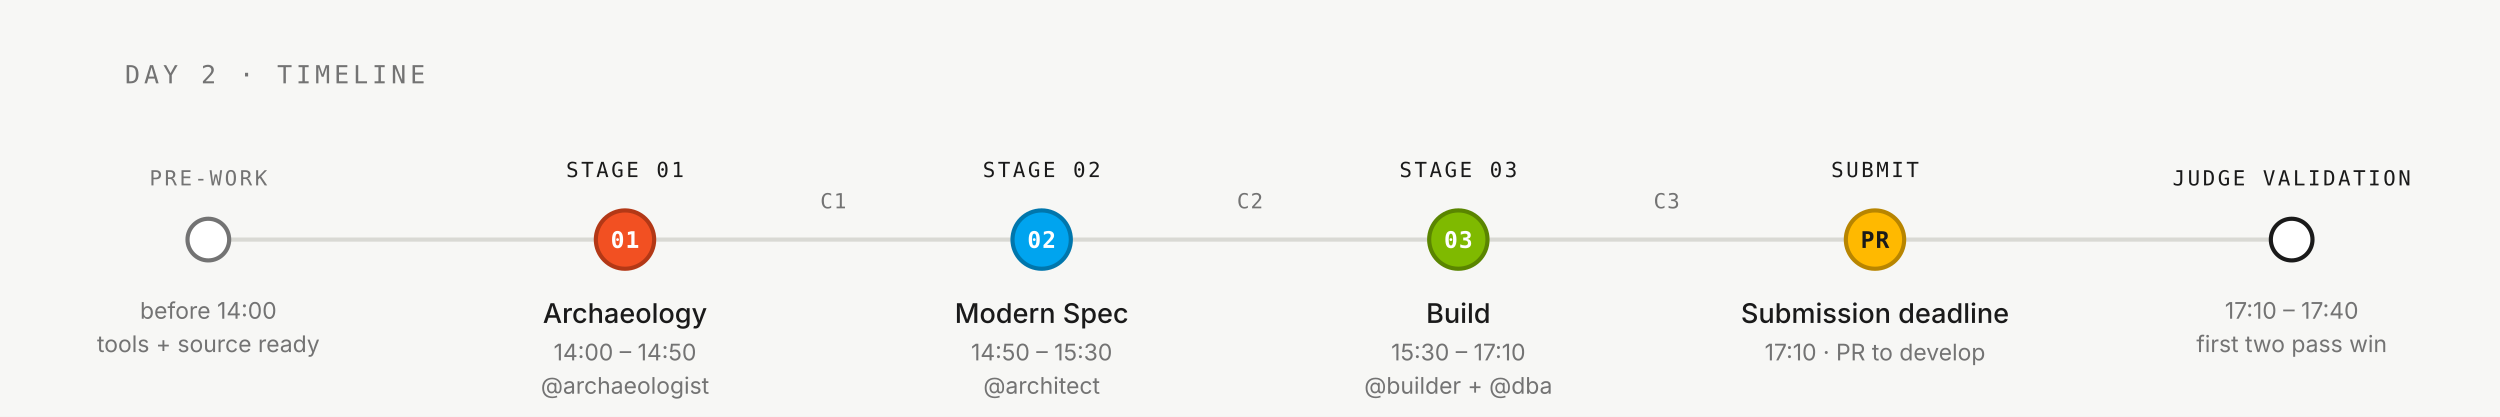
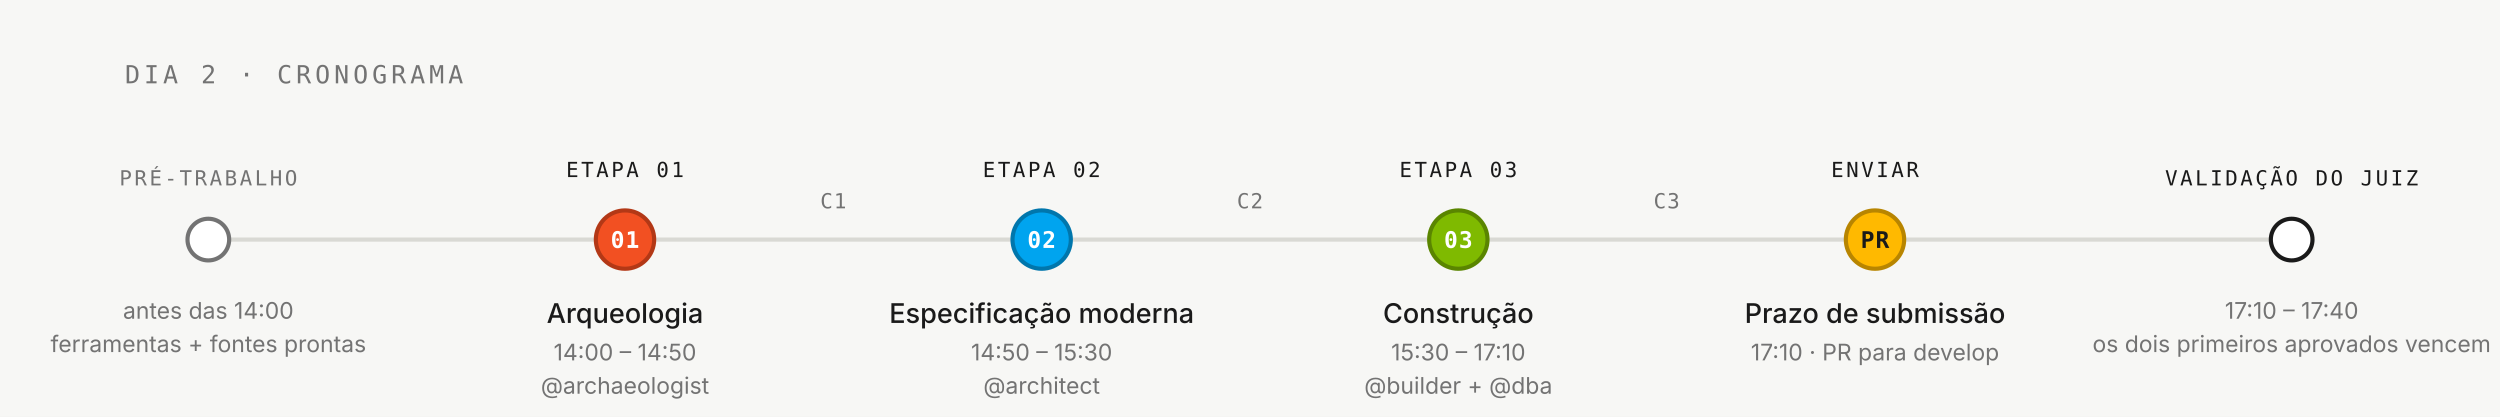
<svg xmlns="http://www.w3.org/2000/svg" viewBox="0 0 1200 200" font-family="Inter, system-ui, sans-serif">
  <rect width="1200" height="200" fill="#F7F7F5" />
-   <text x="60" y="40" fill="#737373" font-family="JetBrains Mono, monospace" font-size="12" font-weight="500" letter-spacing="1.9">DAY 2 · TIMELINE</text>
+   <text x="60" y="40" fill="#737373" font-family="JetBrains Mono, monospace" font-size="12" font-weight="500" letter-spacing="1.9">DIA 2 · CRONOGRAMA</text>
  <line x1="92" y1="115" x2="1108" y2="115" stroke="#D9D9D4" stroke-width="2" />
  <g transform="translate(100, 115)">
    <circle cx="0" cy="0" r="10" fill="#FFFFFF" stroke="#737373" stroke-width="2" />
-     <text x="0" y="-26" fill="#737373" font-family="JetBrains Mono, monospace" font-size="10" font-weight="500" letter-spacing="1.2" text-anchor="middle">PRE-WORK</text>
-     <text x="0" y="38" fill="#737373" font-size="11" text-anchor="middle">before 14:00</text>
-     <text x="0" y="54" fill="#737373" font-size="11" text-anchor="middle">tools + source ready</text>
+     <text x="0" y="-26" fill="#737373" font-family="JetBrains Mono, monospace" font-size="10" font-weight="500" letter-spacing="1.2" text-anchor="middle">PRÉ-TRABALHO</text>
+     <text x="0" y="38" fill="#737373" font-size="11" text-anchor="middle">antes das 14:00</text>
+     <text x="0" y="54" fill="#737373" font-size="11" text-anchor="middle">ferramentas + fontes prontas</text>
  </g>
  <g transform="translate(300, 115)">
    <circle cx="0" cy="0" r="14" fill="#F25022" stroke="#B33816" stroke-width="2" />
    <text x="0" y="4" fill="#FFFFFF" font-family="JetBrains Mono, monospace" font-size="11" font-weight="700" letter-spacing="0.5" text-anchor="middle">01</text>
-     <text x="0" y="-30" fill="#1A1A1A" font-family="JetBrains Mono, monospace" font-size="10" font-weight="500" letter-spacing="1.2" text-anchor="middle">STAGE 01</text>
-     <text x="0" y="40" fill="#1A1A1A" font-size="13" font-weight="500" text-anchor="middle">Archaeology</text>
+     <text x="0" y="-30" fill="#1A1A1A" font-family="JetBrains Mono, monospace" font-size="10" font-weight="500" letter-spacing="1.2" text-anchor="middle">ETAPA 01</text>
+     <text x="0" y="40" fill="#1A1A1A" font-size="13" font-weight="500" text-anchor="middle">Arqueologia</text>
    <text x="0" y="58" fill="#737373" font-size="11" text-anchor="middle">14:00 – 14:50</text>
    <text x="0" y="74" fill="#737373" font-size="11" text-anchor="middle">@archaeologist</text>
  </g>
  <g transform="translate(500, 115)">
    <circle cx="0" cy="0" r="14" fill="#00A4EF" stroke="#0076AC" stroke-width="2" />
    <text x="0" y="4" fill="#FFFFFF" font-family="JetBrains Mono, monospace" font-size="11" font-weight="700" letter-spacing="0.5" text-anchor="middle">02</text>
-     <text x="0" y="-30" fill="#1A1A1A" font-family="JetBrains Mono, monospace" font-size="10" font-weight="500" letter-spacing="1.2" text-anchor="middle">STAGE 02</text>
-     <text x="0" y="40" fill="#1A1A1A" font-size="13" font-weight="500" text-anchor="middle">Modern Spec</text>
+     <text x="0" y="-30" fill="#1A1A1A" font-family="JetBrains Mono, monospace" font-size="10" font-weight="500" letter-spacing="1.2" text-anchor="middle">ETAPA 02</text>
+     <text x="0" y="40" fill="#1A1A1A" font-size="13" font-weight="500" text-anchor="middle">Especificação moderna</text>
    <text x="0" y="58" fill="#737373" font-size="11" text-anchor="middle">14:50 – 15:30</text>
    <text x="0" y="74" fill="#737373" font-size="11" text-anchor="middle">@architect</text>
  </g>
  <g transform="translate(700, 115)">
    <circle cx="0" cy="0" r="14" fill="#7FBA00" stroke="#5A8500" stroke-width="2" />
    <text x="0" y="4" fill="#FFFFFF" font-family="JetBrains Mono, monospace" font-size="11" font-weight="700" letter-spacing="0.5" text-anchor="middle">03</text>
-     <text x="0" y="-30" fill="#1A1A1A" font-family="JetBrains Mono, monospace" font-size="10" font-weight="500" letter-spacing="1.2" text-anchor="middle">STAGE 03</text>
-     <text x="0" y="40" fill="#1A1A1A" font-size="13" font-weight="500" text-anchor="middle">Build</text>
+     <text x="0" y="-30" fill="#1A1A1A" font-family="JetBrains Mono, monospace" font-size="10" font-weight="500" letter-spacing="1.2" text-anchor="middle">ETAPA 03</text>
+     <text x="0" y="40" fill="#1A1A1A" font-size="13" font-weight="500" text-anchor="middle">Construção</text>
    <text x="0" y="58" fill="#737373" font-size="11" text-anchor="middle">15:30 – 17:10</text>
    <text x="0" y="74" fill="#737373" font-size="11" text-anchor="middle">@builder + @dba</text>
  </g>
  <g transform="translate(900, 115)">
    <circle cx="0" cy="0" r="14" fill="#FFB900" stroke="#B88500" stroke-width="2" />
    <text x="0" y="4" fill="#1A1A1A" font-family="JetBrains Mono, monospace" font-size="11" font-weight="700" letter-spacing="0.5" text-anchor="middle">PR</text>
-     <text x="0" y="-30" fill="#1A1A1A" font-family="JetBrains Mono, monospace" font-size="10" font-weight="500" letter-spacing="1.2" text-anchor="middle">SUBMIT</text>
-     <text x="0" y="40" fill="#1A1A1A" font-size="13" font-weight="500" text-anchor="middle">Submission deadline</text>
-     <text x="0" y="58" fill="#737373" font-size="11" text-anchor="middle">17:10 · PR to develop</text>
+     <text x="0" y="-30" fill="#1A1A1A" font-family="JetBrains Mono, monospace" font-size="10" font-weight="500" letter-spacing="1.2" text-anchor="middle">ENVIAR</text>
+     <text x="0" y="40" fill="#1A1A1A" font-size="13" font-weight="500" text-anchor="middle">Prazo de submissão</text>
+     <text x="0" y="58" fill="#737373" font-size="11" text-anchor="middle">17:10 · PR para develop</text>
  </g>
  <g transform="translate(1100, 115)">
    <circle cx="0" cy="0" r="10" fill="#FFFFFF" stroke="#1A1A1A" stroke-width="2" />
-     <text x="0" y="-26" fill="#1A1A1A" font-family="JetBrains Mono, monospace" font-size="10" font-weight="500" letter-spacing="1.2" text-anchor="middle">JUDGE VALIDATION</text>
+     <text x="0" y="-26" fill="#1A1A1A" font-family="JetBrains Mono, monospace" font-size="10" font-weight="500" letter-spacing="1.2" text-anchor="middle">VALIDAÇÃO DO JUIZ</text>
    <text x="0" y="38" fill="#737373" font-size="11" text-anchor="middle">17:10 – 17:40</text>
-     <text x="0" y="54" fill="#737373" font-size="11" text-anchor="middle">first two pass win</text>
+     <text x="0" y="54" fill="#737373" font-size="11" text-anchor="middle">os dois primeiros aprovados vencem</text>
  </g>
  <g font-family="JetBrains Mono, monospace" font-size="10" font-weight="500" letter-spacing="0.5" text-anchor="middle">
    <text x="400" y="100" fill="#737373">C1</text>
    <text x="600" y="100" fill="#737373">C2</text>
    <text x="800" y="100" fill="#737373">C3</text>
  </g>
</svg>
